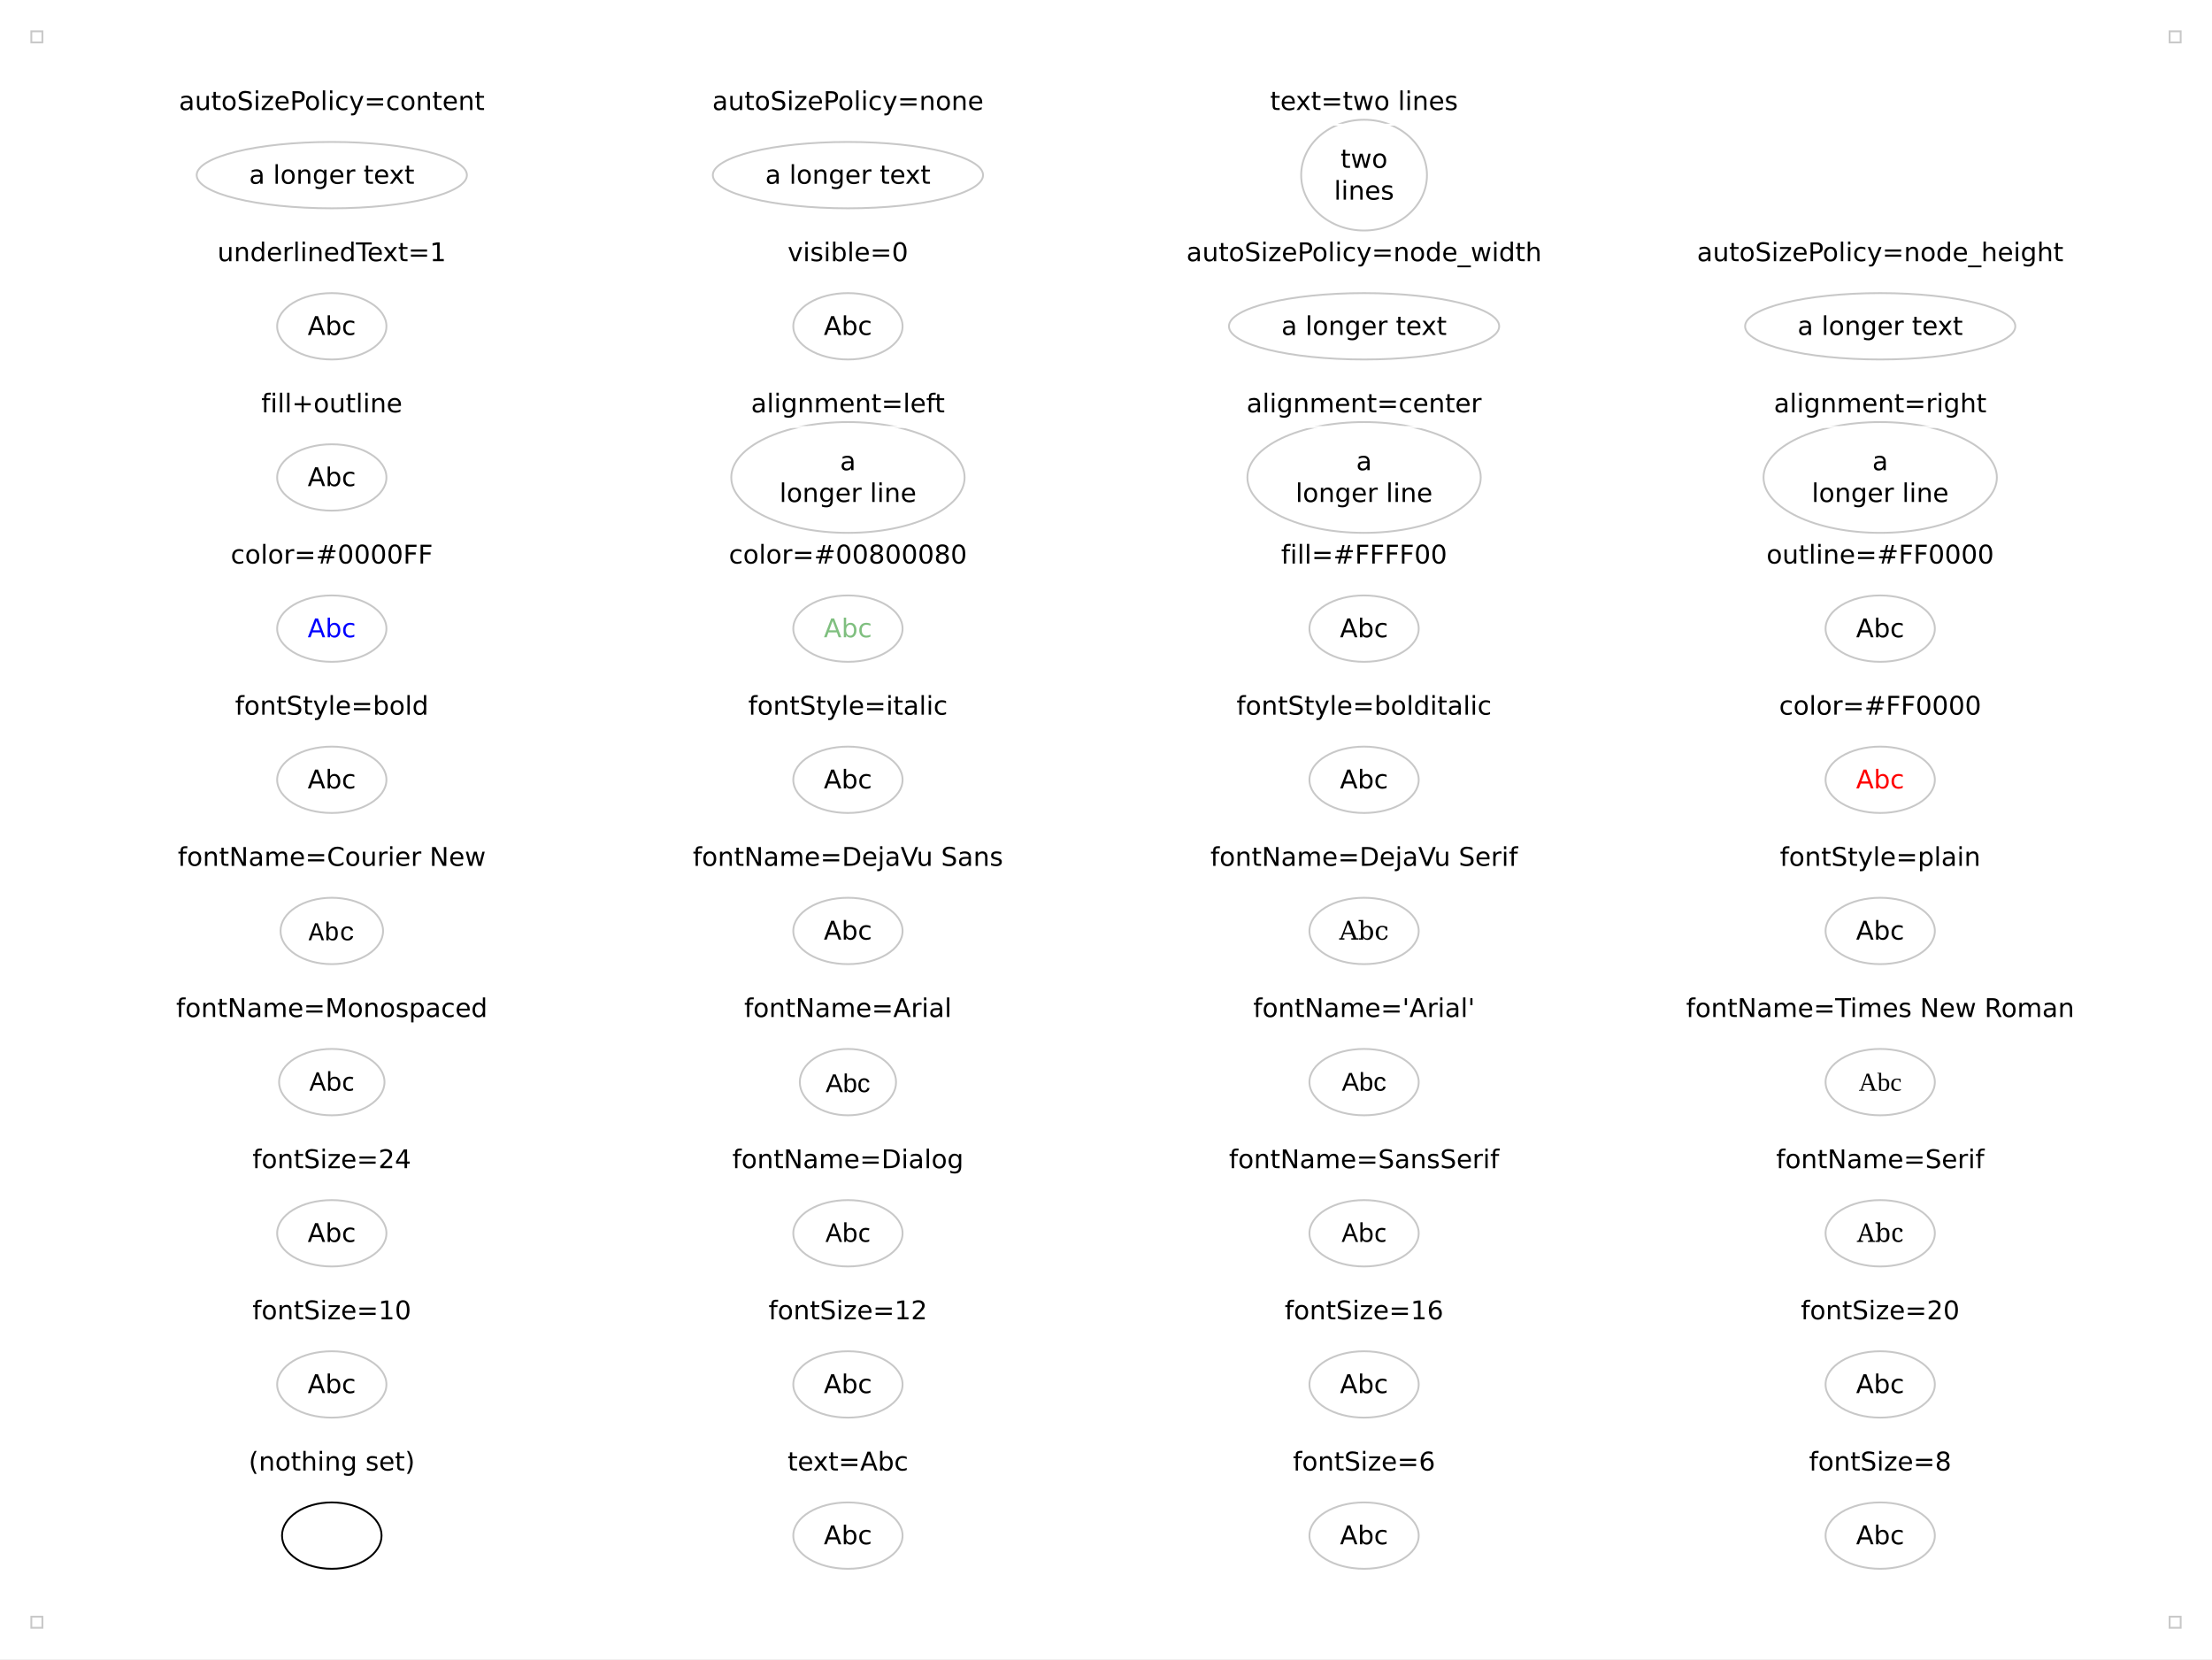
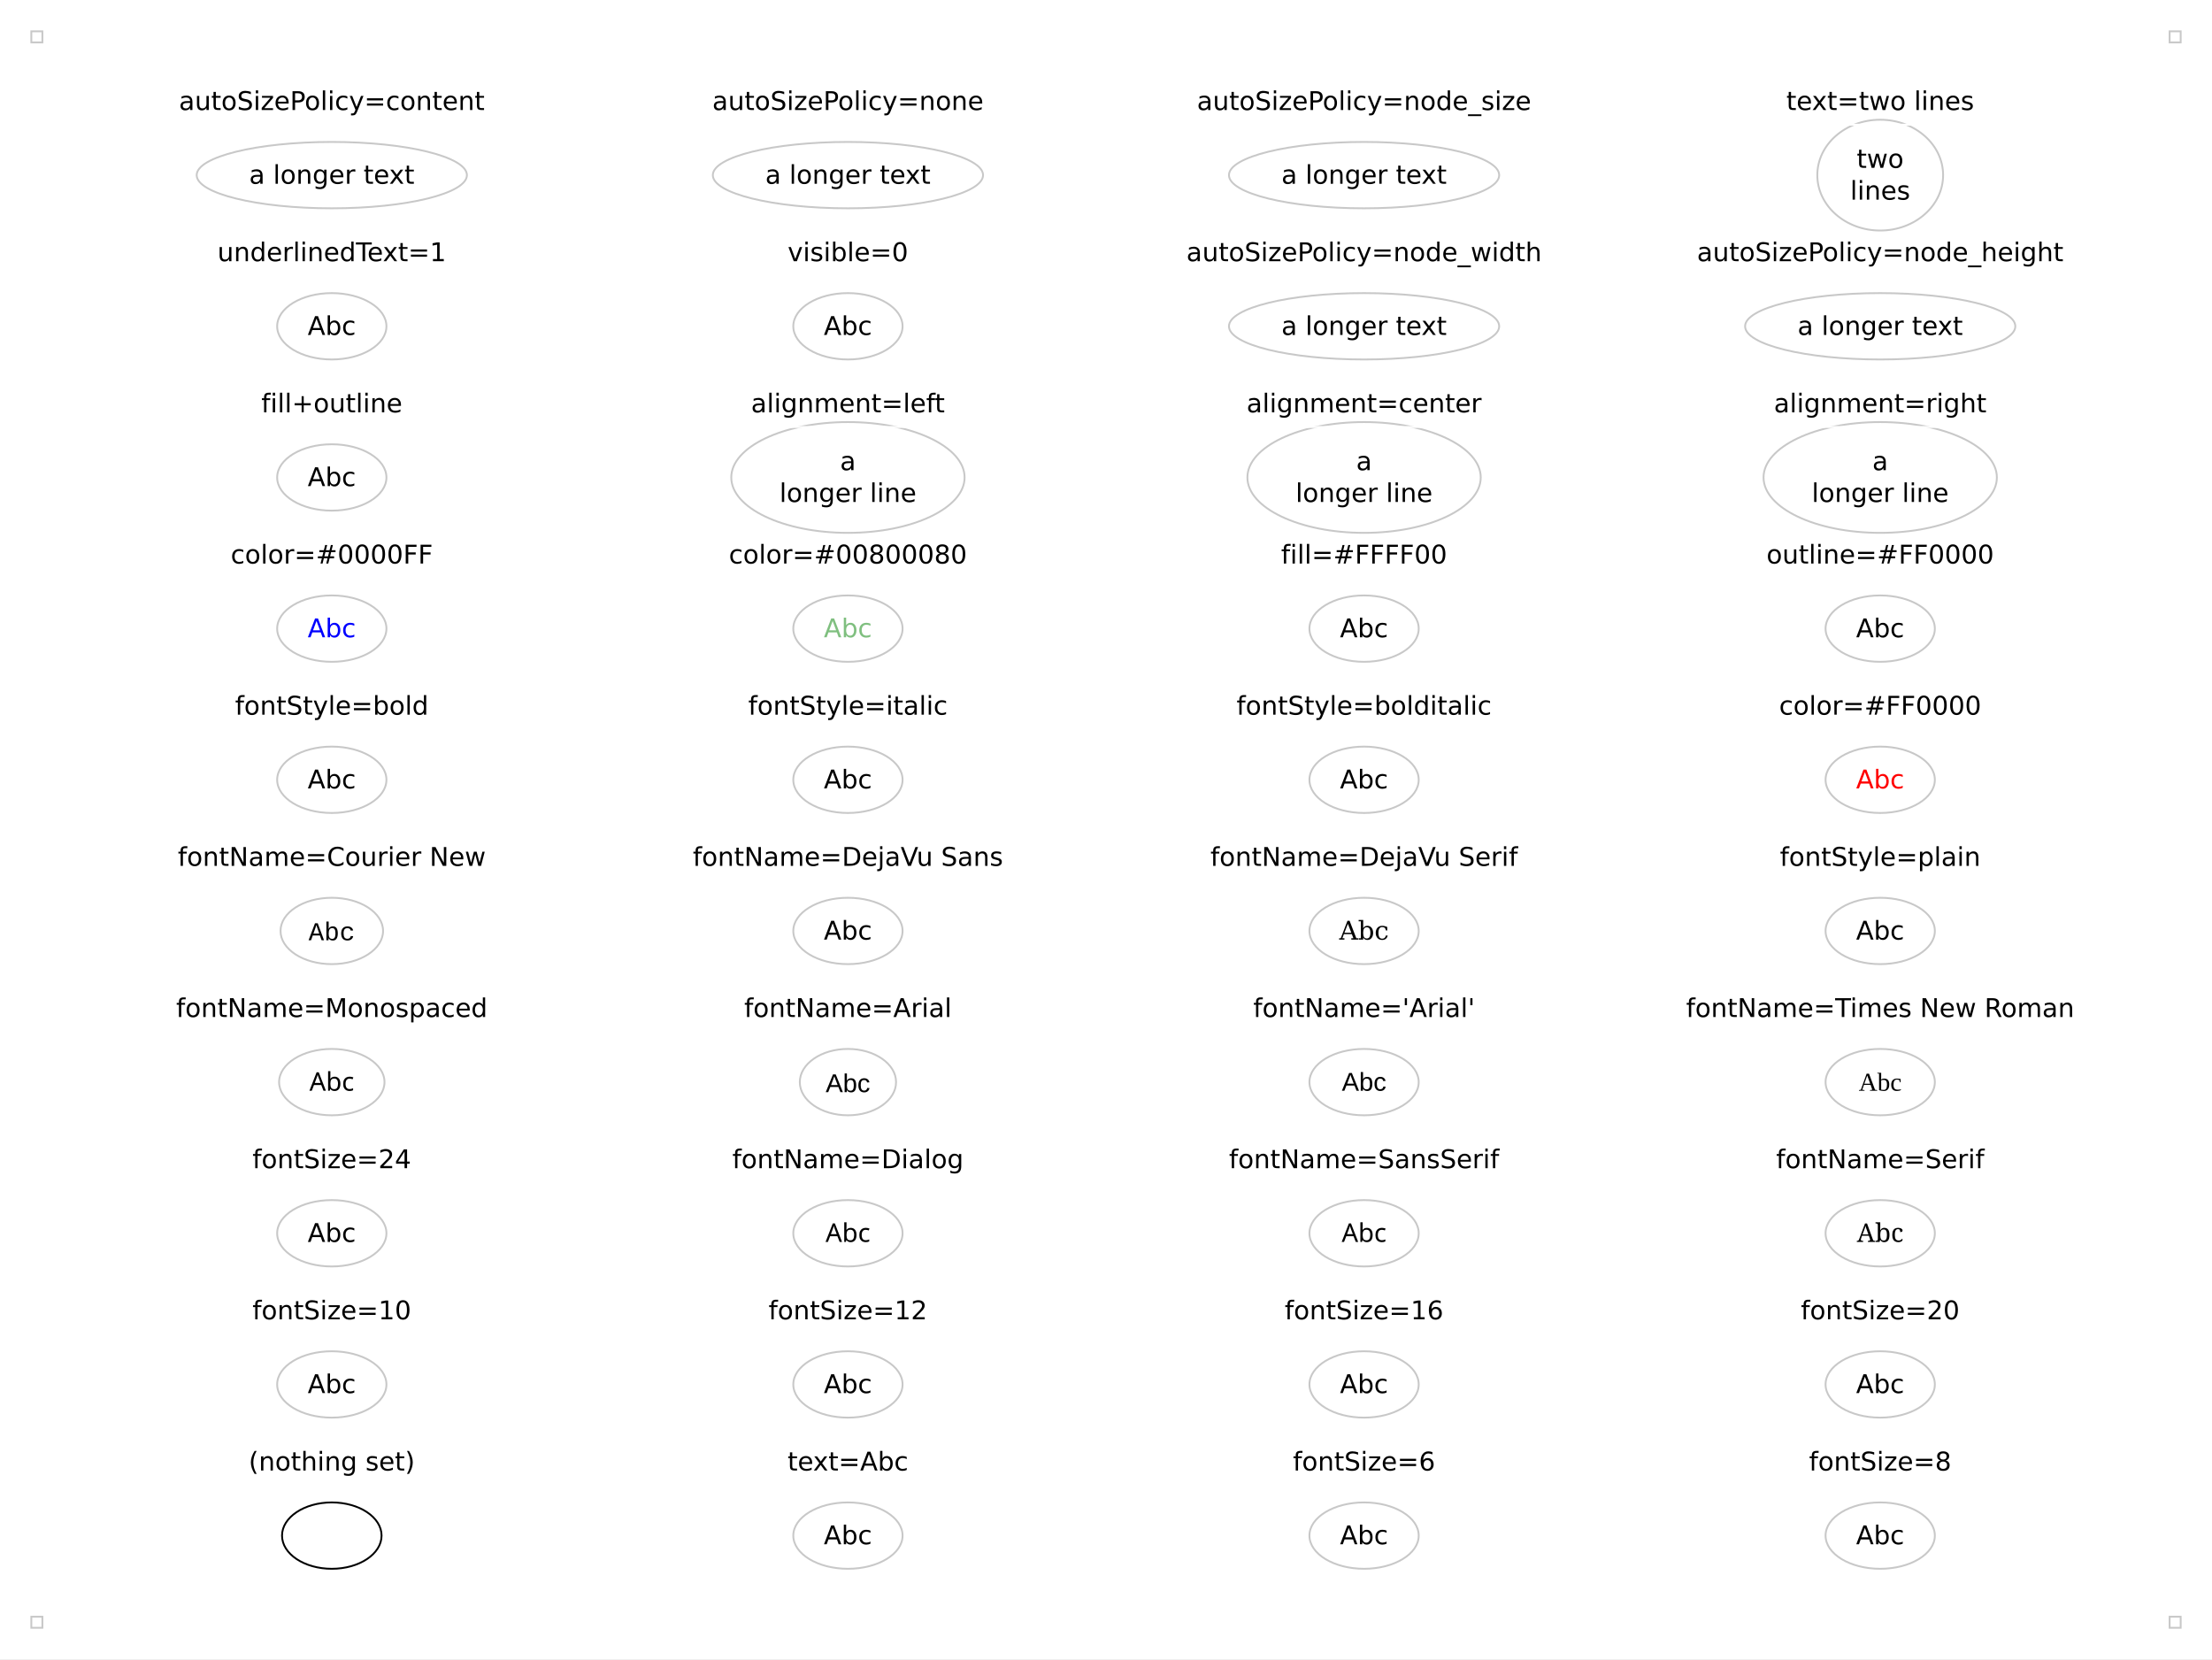
<svg xmlns="http://www.w3.org/2000/svg" width="900pt" height="675pt" viewBox="0.00 0.00 900.00 675.00">
  <g id="graph0" class="graph" transform="scale(0.750003 0.750003) rotate(0) translate(17 883)">
    <polygon fill="white" stroke="none" points="-17,17 -17,-883 1183,-883 1183,17 -17,17" />
    <g id="node1" class="node">
      <polygon fill="none" stroke="#c8c8c8" points="6,-6 0,-6 0,0 6,0 6,-6" />
    </g>
    <g id="node2" class="node">
      <polygon fill="none" stroke="#c8c8c8" points="1166,-6 1160,-6 1160,0 1166,0 1166,-6" />
    </g>
    <g id="node3" class="node">
      <polygon fill="none" stroke="#c8c8c8" points="6,-866 0,-866 0,-860 6,-860 6,-866" />
    </g>
    <g id="node4" class="node">
      <polygon fill="none" stroke="#c8c8c8" points="1166,-866 1160,-866 1160,-860 1166,-860 1166,-866" />
    </g>
    <g id="node5" class="node">
      <ellipse fill="none" stroke="black" cx="163" cy="-50" rx="27" ry="18" />
    </g>
    <g id="node6" class="node">
      <polygon fill="none" stroke="#ffffff" points="222.5,-102.62 103.5,-102.62 103.5,-77.37 222.5,-77.37 222.5,-102.62" />
      <text xml:space="preserve" text-anchor="middle" x="163" y="-85.32" font-family="DejaVu Sans" font-size="14.00" fill="#000000">(nothing set)</text>
    </g>
    <g id="node7" class="node">
      <ellipse fill="none" stroke="#c8c8c8" cx="443" cy="-50" rx="29.64" ry="18" />
      <text xml:space="preserve" text-anchor="middle" x="443" y="-45.32" font-family="DejaVu Sans" font-size="14.00" fill="#000000">Abc</text>
    </g>
    <g id="node8" class="node">
      <polygon fill="none" stroke="#ffffff" points="483.62,-102.62 402.37,-102.62 402.37,-77.37 483.62,-77.37 483.62,-102.62" />
      <text xml:space="preserve" text-anchor="middle" x="443" y="-85.32" font-family="DejaVu Sans" font-size="14.00" fill="#000000">text=Abc</text>
    </g>
    <g id="node9" class="node">
      <ellipse fill="none" stroke="#c8c8c8" cx="723" cy="-50" rx="29.64" ry="18" />
      <text xml:space="preserve" text-anchor="middle" x="723" y="-45.32" font-family="DejaVu Sans" font-size="14.00" fill="#000000">Abc</text>
    </g>
    <g id="node10" class="node">
      <polygon fill="none" stroke="#ffffff" points="769.62,-102.62 676.37,-102.62 676.37,-77.37 769.62,-77.37 769.62,-102.62" />
      <text xml:space="preserve" text-anchor="middle" x="723" y="-85.32" font-family="DejaVu Sans" font-size="14.00" fill="#000000">fontSize=6</text>
    </g>
    <g id="node11" class="node">
      <ellipse fill="none" stroke="#c8c8c8" cx="1003" cy="-50" rx="29.64" ry="18" />
      <text xml:space="preserve" text-anchor="middle" x="1003" y="-45.32" font-family="DejaVu Sans" font-size="14.00" fill="#000000">Abc</text>
    </g>
    <g id="node12" class="node">
      <polygon fill="none" stroke="#ffffff" points="1049.62,-102.62 956.37,-102.62 956.37,-77.37 1049.62,-77.37 1049.62,-102.62" />
      <text xml:space="preserve" text-anchor="middle" x="1003" y="-85.32" font-family="DejaVu Sans" font-size="14.00" fill="#000000">fontSize=8</text>
    </g>
    <g id="node13" class="node">
      <ellipse fill="none" stroke="#c8c8c8" cx="163" cy="-132" rx="29.64" ry="18" />
      <text xml:space="preserve" text-anchor="middle" x="163" y="-127.32" font-family="DejaVu Sans" font-size="14.00" fill="#000000">Abc</text>
    </g>
    <g id="node14" class="node">
      <polygon fill="none" stroke="#ffffff" points="214.12,-184.62 111.87,-184.62 111.87,-159.37 214.12,-159.37 214.12,-184.62" />
      <text xml:space="preserve" text-anchor="middle" x="163" y="-167.32" font-family="DejaVu Sans" font-size="14.00" fill="#000000">fontSize=10</text>
    </g>
    <g id="node15" class="node">
      <ellipse fill="none" stroke="#c8c8c8" cx="443" cy="-132" rx="29.64" ry="18" />
      <text xml:space="preserve" text-anchor="middle" x="443" y="-127.32" font-family="DejaVu Sans" font-size="14.00" fill="#000000">Abc</text>
    </g>
    <g id="node16" class="node">
      <polygon fill="none" stroke="#ffffff" points="494.12,-184.62 391.87,-184.62 391.87,-159.37 494.12,-159.37 494.12,-184.62" />
      <text xml:space="preserve" text-anchor="middle" x="443" y="-167.32" font-family="DejaVu Sans" font-size="14.00" fill="#000000">fontSize=12</text>
    </g>
    <g id="node17" class="node">
      <ellipse fill="none" stroke="#c8c8c8" cx="723" cy="-132" rx="29.64" ry="18" />
      <text xml:space="preserve" text-anchor="middle" x="723" y="-127.32" font-family="DejaVu Sans" font-size="14.00" fill="#000000">Abc</text>
    </g>
    <g id="node18" class="node">
      <polygon fill="none" stroke="#ffffff" points="774.12,-184.62 671.87,-184.62 671.87,-159.37 774.12,-159.37 774.12,-184.62" />
      <text xml:space="preserve" text-anchor="middle" x="723" y="-167.32" font-family="DejaVu Sans" font-size="14.00" fill="#000000">fontSize=16</text>
    </g>
    <g id="node19" class="node">
      <ellipse fill="none" stroke="#c8c8c8" cx="1003" cy="-132" rx="29.64" ry="18" />
      <text xml:space="preserve" text-anchor="middle" x="1003" y="-127.32" font-family="DejaVu Sans" font-size="14.00" fill="#000000">Abc</text>
    </g>
    <g id="node20" class="node">
      <polygon fill="none" stroke="#ffffff" points="1054.12,-184.62 951.87,-184.62 951.87,-159.37 1054.12,-159.37 1054.12,-184.62" />
      <text xml:space="preserve" text-anchor="middle" x="1003" y="-167.32" font-family="DejaVu Sans" font-size="14.00" fill="#000000">fontSize=20</text>
    </g>
    <g id="node21" class="node">
      <ellipse fill="none" stroke="#c8c8c8" cx="163" cy="-214" rx="29.64" ry="18" />
      <text xml:space="preserve" text-anchor="middle" x="163" y="-209.32" font-family="DejaVu Sans" font-size="14.00" fill="#000000">Abc</text>
    </g>
    <g id="node22" class="node">
      <polygon fill="none" stroke="#ffffff" points="214.12,-266.62 111.87,-266.62 111.87,-241.37 214.12,-241.37 214.12,-266.62" />
      <text xml:space="preserve" text-anchor="middle" x="163" y="-249.32" font-family="DejaVu Sans" font-size="14.00" fill="#000000">fontSize=24</text>
    </g>
    <g id="node23" class="node">
      <ellipse fill="none" stroke="#c8c8c8" cx="443" cy="-214" rx="29.64" ry="18" />
      <text xml:space="preserve" text-anchor="middle" x="443" y="-209.32" font-family="Dialog" font-size="14.00" fill="#000000">Abc</text>
    </g>
    <g id="node24" class="node">
      <polygon fill="none" stroke="#ffffff" points="512.87,-266.62 373.12,-266.62 373.12,-241.37 512.87,-241.37 512.87,-266.62" />
      <text xml:space="preserve" text-anchor="middle" x="443" y="-249.32" font-family="DejaVu Sans" font-size="14.00" fill="#000000">fontName=Dialog</text>
    </g>
    <g id="node25" class="node">
      <ellipse fill="none" stroke="#c8c8c8" cx="723" cy="-214" rx="29.64" ry="18" />
      <text xml:space="preserve" text-anchor="middle" x="723" y="-209.32" font-family="SansSerif" font-size="14.00" fill="#000000">Abc</text>
    </g>
    <g id="node26" class="node">
      <polygon fill="none" stroke="#ffffff" points="804.12,-266.62 641.87,-266.62 641.87,-241.37 804.12,-241.37 804.12,-266.62" />
      <text xml:space="preserve" text-anchor="middle" x="723" y="-249.32" font-family="DejaVu Sans" font-size="14.00" fill="#000000">fontName=SansSerif</text>
    </g>
    <g id="node27" class="node">
      <ellipse fill="none" stroke="#c8c8c8" cx="1003" cy="-214" rx="29.64" ry="18" />
      <text xml:space="preserve" text-anchor="middle" x="1003" y="-209.32" font-family="Serif" font-size="14.00" fill="#000000">Abc</text>
    </g>
    <g id="node28" class="node">
      <polygon fill="none" stroke="#ffffff" points="1067.25,-266.62 938.75,-266.62 938.75,-241.37 1067.25,-241.37 1067.25,-266.62" />
      <text xml:space="preserve" text-anchor="middle" x="1003" y="-249.32" font-family="DejaVu Sans" font-size="14.00" fill="#000000">fontName=Serif</text>
    </g>
    <g id="node29" class="node">
      <ellipse fill="none" stroke="#c8c8c8" cx="163" cy="-296" rx="28.59" ry="18" />
      <text xml:space="preserve" text-anchor="middle" x="163" y="-291.32" font-family="Monospaced" font-size="14.00" fill="#000000">Abc</text>
    </g>
    <g id="node30" class="node">
      <polygon fill="none" stroke="#ffffff" points="254.62,-348.62 71.37,-348.62 71.37,-323.37 254.62,-323.37 254.62,-348.62" />
      <text xml:space="preserve" text-anchor="middle" x="163" y="-331.32" font-family="DejaVu Sans" font-size="14.00" fill="#000000">fontName=Monospaced</text>
    </g>
    <g id="node31" class="node">
      <ellipse fill="none" stroke="#c8c8c8" cx="443" cy="-296" rx="26.11" ry="18" />
      <text xml:space="preserve" text-anchor="middle" x="443" y="-290.57" font-family="Arial" font-size="14.00" fill="#000000">Abc</text>
    </g>
    <g id="node32" class="node">
      <polygon fill="none" stroke="#ffffff" points="507,-348.62 379,-348.62 379,-323.37 507,-323.37 507,-348.62" />
      <text xml:space="preserve" text-anchor="middle" x="443" y="-331.32" font-family="DejaVu Sans" font-size="14.00" fill="#000000">fontName=Arial</text>
    </g>
    <g id="node33" class="node">
      <ellipse fill="none" stroke="#c8c8c8" cx="723" cy="-296" rx="29.64" ry="18" />
      <text xml:space="preserve" text-anchor="middle" x="723" y="-291.32" font-family="'Arial'" font-size="14.00" fill="#000000">Abc</text>
    </g>
    <g id="node34" class="node">
      <polygon fill="none" stroke="#ffffff" points="795.5,-348.62 650.5,-348.62 650.5,-323.37 795.5,-323.37 795.5,-348.62" />
      <text xml:space="preserve" text-anchor="middle" x="723" y="-331.32" font-family="DejaVu Sans" font-size="14.00" fill="#000000">fontName='Arial'</text>
    </g>
    <g id="node35" class="node">
      <ellipse fill="none" stroke="#c8c8c8" cx="1003" cy="-296" rx="29.64" ry="18" />
      <text xml:space="preserve" text-anchor="middle" x="1003" y="-291.32" font-family="Times New Roman" font-size="14.00" fill="#000000">Abc</text>
    </g>
    <g id="node36" class="node">
      <polygon fill="none" stroke="#ffffff" points="1115.25,-348.62 890.75,-348.62 890.75,-323.37 1115.25,-323.37 1115.25,-348.62" />
      <text xml:space="preserve" text-anchor="middle" x="1003" y="-331.32" font-family="DejaVu Sans" font-size="14.00" fill="#000000">fontName=Times New Roman</text>
    </g>
    <g id="node37" class="node">
      <ellipse fill="none" stroke="#c8c8c8" cx="163" cy="-378" rx="27.81" ry="18" />
      <text xml:space="preserve" text-anchor="middle" x="163" y="-372.95" font-family="Courier New" font-size="14.00" fill="#000000">Abc</text>
    </g>
    <g id="node38" class="node">
      <polygon fill="none" stroke="#ffffff" points="253.87,-430.62 72.12,-430.62 72.12,-405.37 253.87,-405.37 253.87,-430.62" />
      <text xml:space="preserve" text-anchor="middle" x="163" y="-413.32" font-family="DejaVu Sans" font-size="14.00" fill="#000000">fontName=Courier New</text>
    </g>
    <g id="node39" class="node">
      <ellipse fill="none" stroke="#c8c8c8" cx="443" cy="-378" rx="29.64" ry="18" />
      <text xml:space="preserve" text-anchor="middle" x="443" y="-373.32" font-family="DejaVu Sans" font-size="14.00" fill="#000000">Abc</text>
    </g>
    <g id="node40" class="node">
      <polygon fill="none" stroke="#ffffff" points="534.62,-430.62 351.37,-430.62 351.37,-405.37 534.62,-405.37 534.62,-430.62" />
      <text xml:space="preserve" text-anchor="middle" x="443" y="-413.32" font-family="DejaVu Sans" font-size="14.00" fill="#000000">fontName=DejaVu Sans</text>
    </g>
    <g id="node41" class="node">
      <ellipse fill="none" stroke="#c8c8c8" cx="723" cy="-378" rx="29.64" ry="18" />
      <text xml:space="preserve" text-anchor="middle" x="723" y="-373.32" font-family="DejaVu Serif" font-size="14.00" fill="#000000">Abc</text>
    </g>
    <g id="node42" class="node">
      <polygon fill="none" stroke="#ffffff" points="817,-430.62 629,-430.62 629,-405.37 817,-405.37 817,-430.62" />
      <text xml:space="preserve" text-anchor="middle" x="723" y="-413.32" font-family="DejaVu Sans" font-size="14.00" fill="#000000">fontName=DejaVu Serif</text>
    </g>
    <g id="node43" class="node">
      <ellipse fill="none" stroke="#c8c8c8" cx="1003" cy="-378" rx="29.64" ry="18" />
      <text xml:space="preserve" text-anchor="middle" x="1003" y="-373.32" font-family="DejaVu Sans" font-size="14.00" fill="#000000">Abc</text>
    </g>
    <g id="node44" class="node">
      <polygon fill="none" stroke="#ffffff" points="1071,-430.62 935,-430.62 935,-405.37 1071,-405.37 1071,-430.62" />
      <text xml:space="preserve" text-anchor="middle" x="1003" y="-413.32" font-family="DejaVu Sans" font-size="14.00" fill="#000000">fontStyle=plain</text>
    </g>
    <g id="node45" class="node">
      <ellipse fill="none" stroke="#c8c8c8" cx="163" cy="-460" rx="29.64" ry="18" />
      <text xml:space="preserve" text-anchor="middle" x="163" y="-455.32" font-family="DejaVu Sans" font-size="14.00" fill="#000000">Abc</text>
    </g>
    <g id="node46" class="node">
      <polygon fill="none" stroke="#ffffff" points="227,-512.62 99,-512.62 99,-487.37 227,-487.37 227,-512.62" />
      <text xml:space="preserve" text-anchor="middle" x="163" y="-495.32" font-family="DejaVu Sans" font-size="14.00" fill="#000000">fontStyle=bold</text>
    </g>
    <g id="node47" class="node">
      <ellipse fill="none" stroke="#c8c8c8" cx="443" cy="-460" rx="29.64" ry="18" />
      <text xml:space="preserve" text-anchor="middle" x="443" y="-455.32" font-family="DejaVu Sans" font-size="14.00" fill="#000000">Abc</text>
    </g>
    <g id="node48" class="node">
      <polygon fill="none" stroke="#ffffff" points="515.5,-512.62 370.5,-512.62 370.5,-487.37 515.5,-487.37 515.5,-512.62" />
      <text xml:space="preserve" text-anchor="middle" x="443" y="-495.32" font-family="DejaVu Sans" font-size="14.00" fill="#000000">fontStyle=italic</text>
    </g>
    <g id="node49" class="node">
      <ellipse fill="none" stroke="#c8c8c8" cx="723" cy="-460" rx="29.64" ry="18" />
      <text xml:space="preserve" text-anchor="middle" x="723" y="-455.32" font-family="DejaVu Sans" font-size="14.00" fill="#000000">Abc</text>
    </g>
    <g id="node50" class="node">
      <polygon fill="none" stroke="#ffffff" points="813,-512.62 633,-512.62 633,-487.37 813,-487.37 813,-512.62" />
      <text xml:space="preserve" text-anchor="middle" x="723" y="-495.32" font-family="DejaVu Sans" font-size="14.00" fill="#000000">fontStyle=bolditalic</text>
    </g>
    <g id="node51" class="node">
      <ellipse fill="none" stroke="#c8c8c8" cx="1003" cy="-460" rx="29.64" ry="18" />
      <text xml:space="preserve" text-anchor="middle" x="1003" y="-455.32" font-family="DejaVu Sans" font-size="14.00" fill="#ff0000">Abc</text>
    </g>
    <g id="node52" class="node">
      <polygon fill="none" stroke="#ffffff" points="1066.12,-512.62 939.87,-512.62 939.87,-487.37 1066.12,-487.37 1066.12,-512.62" />
      <text xml:space="preserve" text-anchor="middle" x="1003" y="-495.32" font-family="DejaVu Sans" font-size="14.00" fill="#000000">color=#FF0000</text>
    </g>
    <g id="node53" class="node">
      <ellipse fill="none" stroke="#c8c8c8" cx="163" cy="-542" rx="29.64" ry="18" />
      <text xml:space="preserve" text-anchor="middle" x="163" y="-537.32" font-family="DejaVu Sans" font-size="14.00" fill="#0000ff">Abc</text>
    </g>
    <g id="node54" class="node">
      <polygon fill="none" stroke="#ffffff" points="226.12,-594.62 99.87,-594.62 99.87,-569.37 226.12,-569.37 226.12,-594.62" />
      <text xml:space="preserve" text-anchor="middle" x="163" y="-577.32" font-family="DejaVu Sans" font-size="14.00" fill="#000000">color=#0000FF</text>
    </g>
    <g id="node55" class="node">
      <ellipse fill="none" stroke="#c8c8c8" cx="443" cy="-542" rx="29.64" ry="18" />
      <text xml:space="preserve" text-anchor="middle" x="443" y="-537.32" font-family="DejaVu Sans" font-size="14.00" fill="#008000" fill-opacity="0.502">Abc</text>
    </g>
    <g id="node56" class="node">
      <polygon fill="none" stroke="#ffffff" points="515.87,-594.62 370.12,-594.62 370.12,-569.37 515.87,-569.37 515.87,-594.62" />
      <text xml:space="preserve" text-anchor="middle" x="443" y="-577.32" font-family="DejaVu Sans" font-size="14.00" fill="#000000">color=#00800080</text>
    </g>
    <g id="node57" class="node">
      <ellipse fill="none" stroke="#c8c8c8" cx="723" cy="-542" rx="29.64" ry="18" />
      <text xml:space="preserve" text-anchor="middle" x="723" y="-537.32" font-family="DejaVu Sans" font-size="14.00" fill="#000000">Abc</text>
    </g>
    <g id="node58" class="node">
      <polygon fill="none" stroke="#ffffff" points="778,-594.62 668,-594.62 668,-569.37 778,-569.37 778,-594.62" />
      <text xml:space="preserve" text-anchor="middle" x="723" y="-577.32" font-family="DejaVu Sans" font-size="14.00" fill="#000000">fill=#FFFF00</text>
    </g>
    <g id="node59" class="node">
      <ellipse fill="none" stroke="#c8c8c8" cx="1003" cy="-542" rx="29.64" ry="18" />
      <text xml:space="preserve" text-anchor="middle" x="1003" y="-537.32" font-family="DejaVu Sans" font-size="14.00" fill="#000000">Abc</text>
    </g>
    <g id="node60" class="node">
      <polygon fill="none" stroke="#ffffff" points="1072.87,-594.62 933.12,-594.62 933.12,-569.37 1072.87,-569.37 1072.87,-594.62" />
      <text xml:space="preserve" text-anchor="middle" x="1003" y="-577.32" font-family="DejaVu Sans" font-size="14.00" fill="#000000">outline=#FF0000</text>
    </g>
    <g id="node61" class="node">
      <ellipse fill="none" stroke="#c8c8c8" cx="163" cy="-624" rx="29.64" ry="18" />
      <text xml:space="preserve" text-anchor="middle" x="163" y="-619.32" font-family="DejaVu Sans" font-size="14.00" fill="#000000">Abc</text>
    </g>
    <g id="node62" class="node">
      <polygon fill="none" stroke="#ffffff" points="218,-676.62 108,-676.62 108,-651.37 218,-651.37 218,-676.62" />
      <text xml:space="preserve" text-anchor="middle" x="163" y="-659.32" font-family="DejaVu Sans" font-size="14.00" fill="#000000">fill+outline</text>
    </g>
    <g id="node63" class="node">
      <ellipse fill="none" stroke="#c8c8c8" cx="443" cy="-624" rx="63.29" ry="30.05" />
      <text xml:space="preserve" text-anchor="middle" x="443" y="-627.95" font-family="DejaVu Sans" font-size="14.00" fill="#000000">a</text>
      <text xml:space="preserve" text-anchor="middle" x="443" y="-610.7" font-family="DejaVu Sans" font-size="14.00" fill="#000000">longer line</text>
    </g>
    <g id="node64" class="node">
      <polygon fill="none" stroke="#ffffff" points="507,-676.62 379,-676.62 379,-651.37 507,-651.37 507,-676.62" />
      <text xml:space="preserve" text-anchor="middle" x="443" y="-659.32" font-family="DejaVu Sans" font-size="14.00" fill="#000000">alignment=left</text>
    </g>
    <g id="node65" class="node">
      <ellipse fill="none" stroke="#c8c8c8" cx="723" cy="-624" rx="63.29" ry="30.05" />
      <text xml:space="preserve" text-anchor="middle" x="723" y="-627.95" font-family="DejaVu Sans" font-size="14.00" fill="#000000">a</text>
      <text xml:space="preserve" text-anchor="middle" x="723" y="-610.7" font-family="DejaVu Sans" font-size="14.00" fill="#000000">longer line</text>
    </g>
    <g id="node66" class="node">
      <polygon fill="none" stroke="#ffffff" points="795.5,-676.62 650.5,-676.62 650.5,-651.37 795.5,-651.37 795.5,-676.62" />
      <text xml:space="preserve" text-anchor="middle" x="723" y="-659.32" font-family="DejaVu Sans" font-size="14.00" fill="#000000">alignment=center</text>
    </g>
    <g id="node67" class="node">
      <ellipse fill="none" stroke="#c8c8c8" cx="1003" cy="-624" rx="63.29" ry="30.05" />
      <text xml:space="preserve" text-anchor="middle" x="1003" y="-627.95" font-family="DejaVu Sans" font-size="14.00" fill="#000000">a</text>
      <text xml:space="preserve" text-anchor="middle" x="1003" y="-610.7" font-family="DejaVu Sans" font-size="14.00" fill="#000000">longer line</text>
    </g>
    <g id="node68" class="node">
      <polygon fill="none" stroke="#ffffff" points="1071,-676.62 935,-676.62 935,-651.37 1071,-651.37 1071,-676.62" />
      <text xml:space="preserve" text-anchor="middle" x="1003" y="-659.32" font-family="DejaVu Sans" font-size="14.00" fill="#000000">alignment=right</text>
    </g>
    <g id="node69" class="node">
      <ellipse fill="none" stroke="#c8c8c8" cx="163" cy="-706" rx="29.64" ry="18" />
      <text xml:space="preserve" text-anchor="middle" x="163" y="-701.32" font-family="DejaVu Sans" font-size="14.00" fill="#000000">Abc</text>
    </g>
    <g id="node70" class="node">
      <polygon fill="none" stroke="#ffffff" points="235.5,-758.62 90.5,-758.62 90.5,-733.37 235.5,-733.37 235.5,-758.62" />
      <text xml:space="preserve" text-anchor="middle" x="163" y="-741.32" font-family="DejaVu Sans" font-size="14.00" fill="#000000">underlinedText=1</text>
    </g>
    <g id="node71" class="node">
      <ellipse fill="none" stroke="#c8c8c8" cx="443" cy="-706" rx="29.64" ry="18" />
      <text xml:space="preserve" text-anchor="middle" x="443" y="-701.32" font-family="DejaVu Sans" font-size="14.00" fill="#000000">Abc</text>
    </g>
    <g id="node72" class="node">
      <polygon fill="none" stroke="#ffffff" points="485,-758.62 401,-758.62 401,-733.37 485,-733.37 485,-758.62" />
      <text xml:space="preserve" text-anchor="middle" x="443" y="-741.32" font-family="DejaVu Sans" font-size="14.00" fill="#000000">visible=0</text>
    </g>
    <g id="node73" class="node">
      <ellipse fill="none" stroke="#c8c8c8" cx="723" cy="-706" rx="73.3" ry="18" />
      <text xml:space="preserve" text-anchor="middle" x="723" y="-701.32" font-family="DejaVu Sans" font-size="14.00" fill="#000000">a longer text</text>
    </g>
    <g id="node74" class="node">
      <polygon fill="none" stroke="#ffffff" points="834.5,-758.62 611.5,-758.62 611.5,-733.37 834.5,-733.37 834.5,-758.62" />
      <text xml:space="preserve" text-anchor="middle" x="723" y="-741.32" font-family="DejaVu Sans" font-size="14.00" fill="#000000">autoSizePolicy=node_width</text>
    </g>
    <g id="node75" class="node">
      <ellipse fill="none" stroke="#c8c8c8" cx="1003" cy="-706" rx="73.3" ry="18" />
      <text xml:space="preserve" text-anchor="middle" x="1003" y="-701.32" font-family="DejaVu Sans" font-size="14.00" fill="#000000">a longer text</text>
    </g>
    <g id="node76" class="node">
      <polygon fill="none" stroke="#ffffff" points="1119,-758.62 887,-758.62 887,-733.37 1119,-733.37 1119,-758.62" />
      <text xml:space="preserve" text-anchor="middle" x="1003" y="-741.32" font-family="DejaVu Sans" font-size="14.00" fill="#000000">autoSizePolicy=node_height</text>
    </g>
    <g id="node77" class="node">
      <ellipse fill="none" stroke="#c8c8c8" cx="163" cy="-788" rx="73.3" ry="18" />
      <text xml:space="preserve" text-anchor="middle" x="163" y="-783.32" font-family="DejaVu Sans" font-size="14.00" fill="#000000">a longer text</text>
    </g>
    <g id="node78" class="node">
      <polygon fill="none" stroke="#ffffff" points="261.5,-840.62 64.5,-840.62 64.5,-815.37 261.5,-815.37 261.5,-840.62" />
      <text xml:space="preserve" text-anchor="middle" x="163" y="-823.32" font-family="DejaVu Sans" font-size="14.00" fill="#000000">autoSizePolicy=content</text>
    </g>
    <g id="node79" class="node">
      <ellipse fill="none" stroke="#c8c8c8" cx="443" cy="-788" rx="73.3" ry="18" />
      <text xml:space="preserve" text-anchor="middle" x="443" y="-783.32" font-family="DejaVu Sans" font-size="14.00" fill="#000000">a longer text</text>
    </g>
    <g id="node80" class="node">
      <polygon fill="none" stroke="#ffffff" points="528.5,-840.62 357.5,-840.62 357.5,-815.37 528.5,-815.37 528.5,-840.62" />
      <text xml:space="preserve" text-anchor="middle" x="443" y="-823.32" font-family="DejaVu Sans" font-size="14.00" fill="#000000">autoSizePolicy=none</text>
    </g>
    <g id="node81" class="node">
-       <ellipse fill="none" stroke="#c8c8c8" cx="723" cy="-788" rx="34.12" ry="30.05" />
-       <text xml:space="preserve" text-anchor="middle" x="723" y="-791.95" font-family="DejaVu Sans" font-size="14.00" fill="#000000">two</text>
-       <text xml:space="preserve" text-anchor="middle" x="723" y="-774.7" font-family="DejaVu Sans" font-size="14.00" fill="#000000">lines</text>
+       <ellipse fill="none" stroke="#c8c8c8" cx="723" cy="-788" rx="73.3" ry="18" />
+       <text xml:space="preserve" text-anchor="middle" x="723" y="-783.32" font-family="DejaVu Sans" font-size="14.00" fill="#000000">a longer text</text>
    </g>
    <g id="node82" class="node">
-       <polygon fill="none" stroke="#ffffff" points="787,-840.62 659,-840.62 659,-815.37 787,-815.37 787,-840.62" />
-       <text xml:space="preserve" text-anchor="middle" x="723" y="-823.32" font-family="DejaVu Sans" font-size="14.00" fill="#000000">text=two lines</text>
+       <polygon fill="none" stroke="#ffffff" points="830,-840.62 616,-840.62 616,-815.37 830,-815.37 830,-840.62" />
+       <text xml:space="preserve" text-anchor="middle" x="723" y="-823.32" font-family="DejaVu Sans" font-size="14.00" fill="#000000">autoSizePolicy=node_size</text>
+     </g>
+     <g id="node83" class="node">
+       <ellipse fill="none" stroke="#c8c8c8" cx="1003" cy="-788" rx="34.12" ry="30.05" />
+       <text xml:space="preserve" text-anchor="middle" x="1003" y="-791.95" font-family="DejaVu Sans" font-size="14.00" fill="#000000">two</text>
+       <text xml:space="preserve" text-anchor="middle" x="1003" y="-774.7" font-family="DejaVu Sans" font-size="14.00" fill="#000000">lines</text>
+     </g>
+     <g id="node84" class="node">
+       <polygon fill="none" stroke="#ffffff" points="1067,-840.62 939,-840.62 939,-815.37 1067,-815.37 1067,-840.62" />
+       <text xml:space="preserve" text-anchor="middle" x="1003" y="-823.32" font-family="DejaVu Sans" font-size="14.00" fill="#000000">text=two lines</text>
    </g>
  </g>
</svg>
